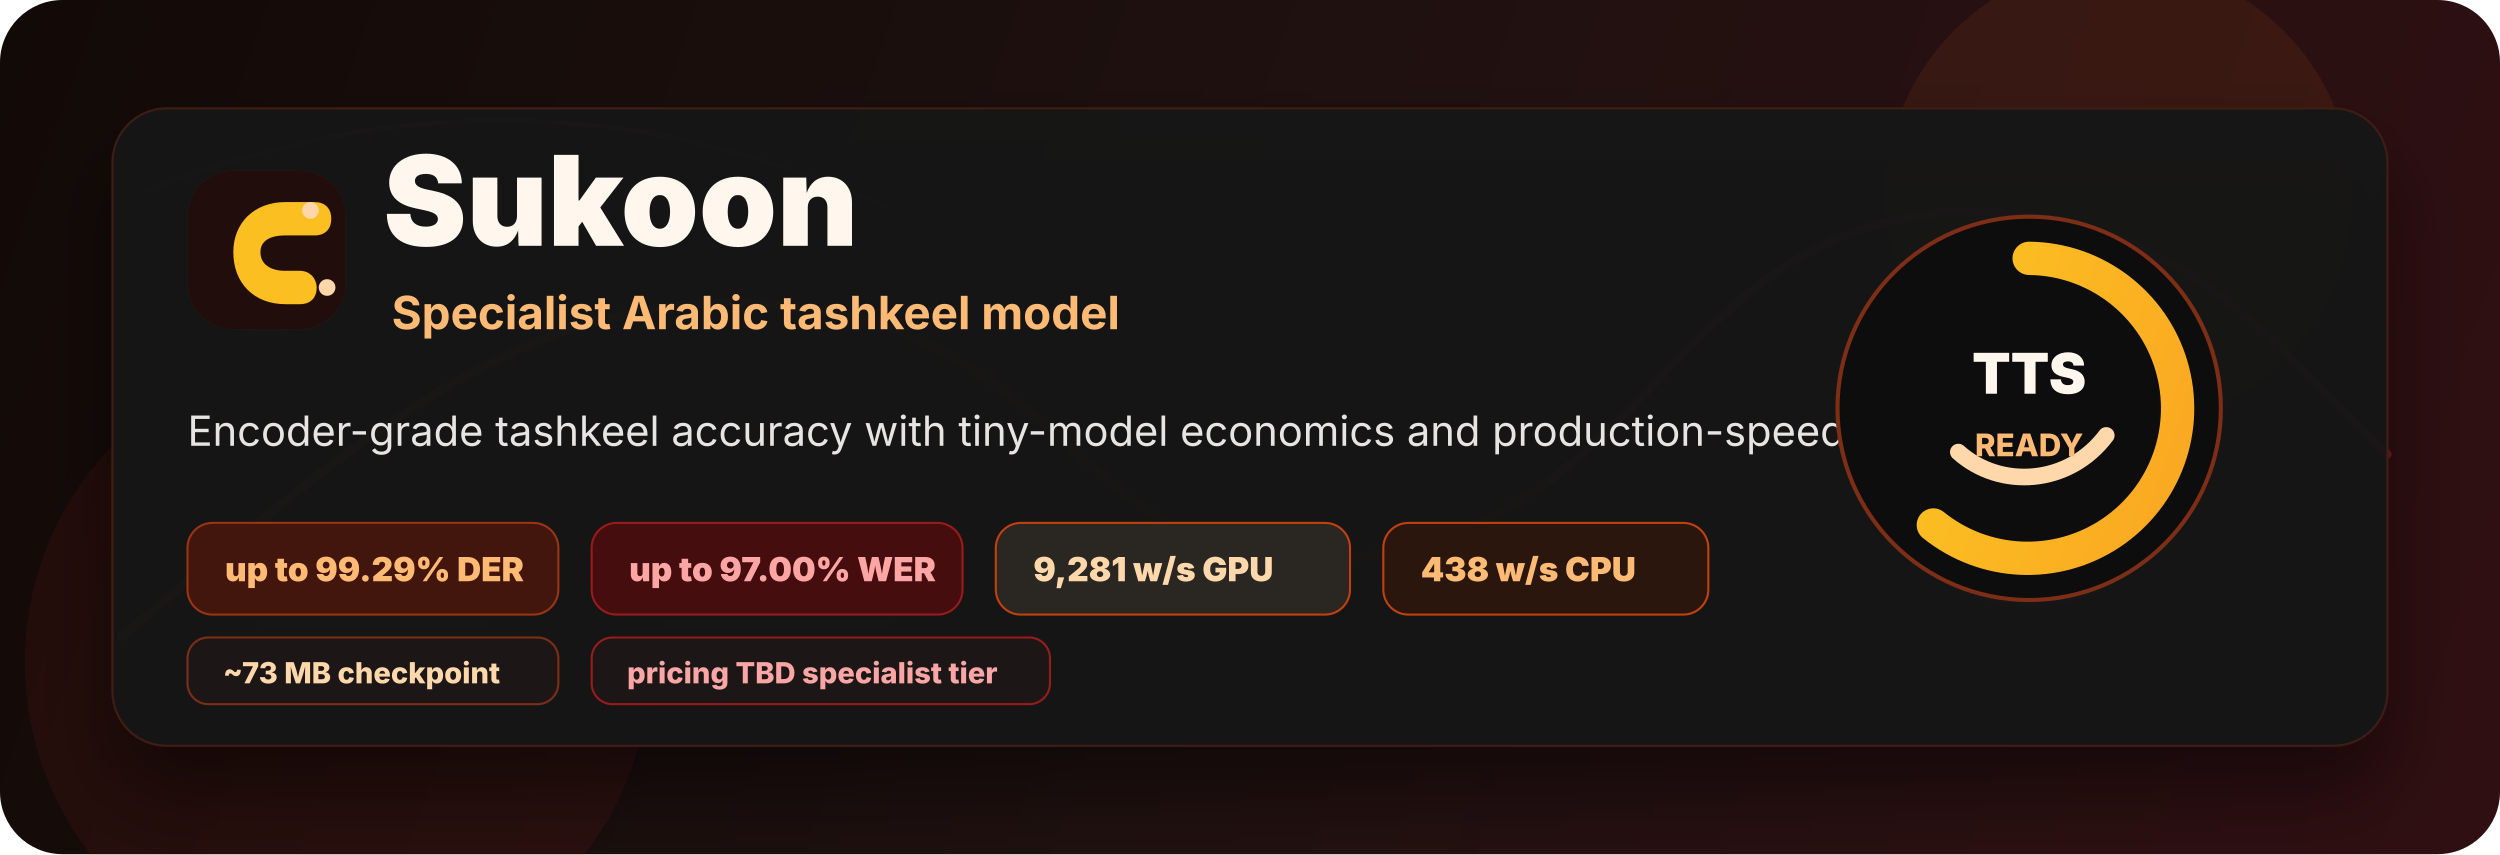
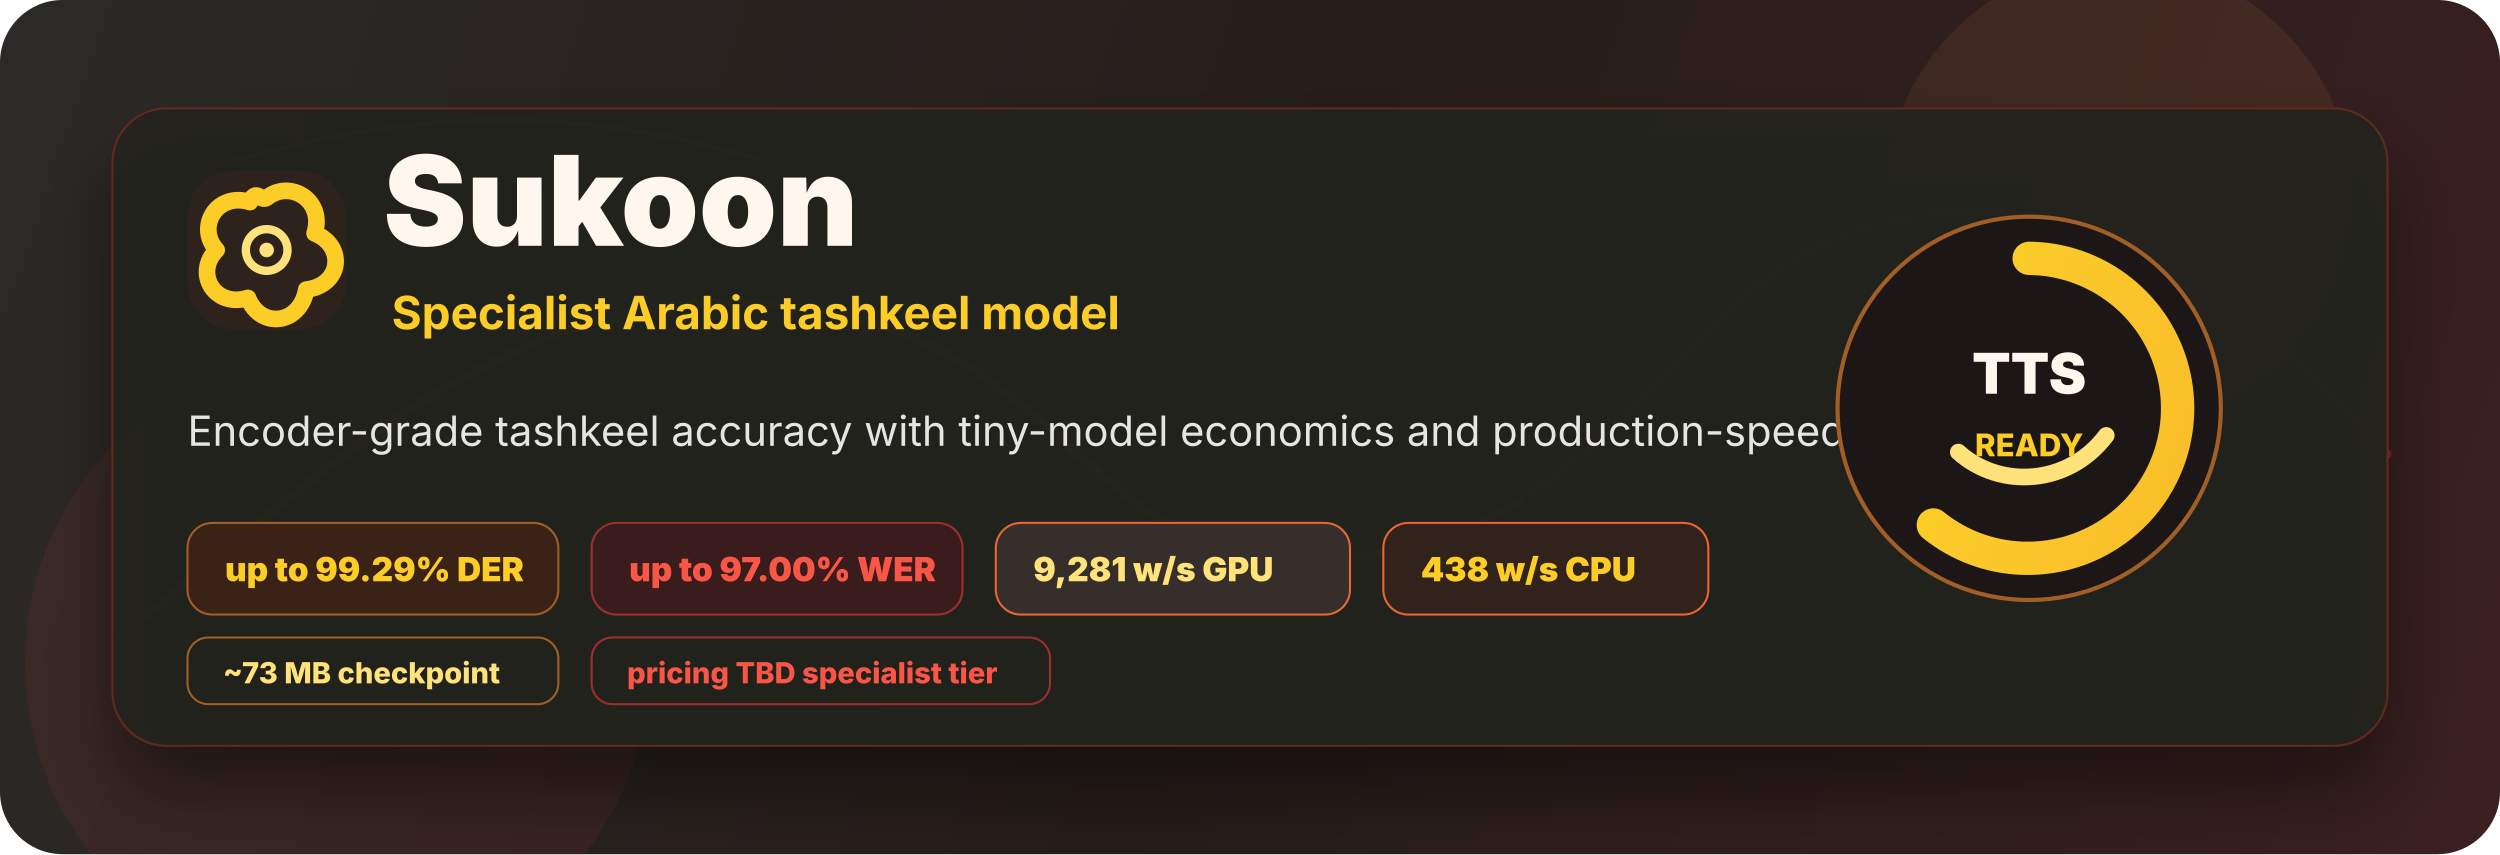
<svg xmlns="http://www.w3.org/2000/svg" width="1200" height="410" viewBox="0 0 1200 410" fill="none" role="img" aria-labelledby="title desc">
  <defs>
    <linearGradient id="bg" x1="0" y1="0" x2="1200" y2="410" gradientUnits="userSpaceOnUse">
-       <stop stop-color="#120A07" />
-       <stop offset="0.5" stop-color="#1F1110" />
-       <stop offset="1" stop-color="#300F12" />
+       <stop stop-color="#2C2A28" />
+       <stop offset="0.5" stop-color="#261D1A" />
+       <stop offset="1" stop-color="#3B2022" />
    </linearGradient>
    <linearGradient id="hot" x1="80" y1="49" x2="1018" y2="354" gradientUnits="userSpaceOnUse">
-       <stop stop-color="#FBBF24" />
-       <stop offset="0.43" stop-color="#F97316" />
-       <stop offset="1" stop-color="#DC2626" />
+       <stop stop-color="#FBCD28" />
+       <stop offset="0.43" stop-color="#F59D32" />
+       <stop offset="1" stop-color="#E53646" />
    </linearGradient>
    <filter id="shadow" x="-20%" y="-20%" width="140%" height="140%">
      <feDropShadow dx="0" dy="22" stdDeviation="18" flood-color="#000000" flood-opacity="0.45" />
    </filter>
  </defs>
  <rect width="1200" height="410" rx="30" fill="url(#bg)" />
  <path d="M58 306C176 207 262 127 394 149C519 170 525 285 654 267C794 248 803 110 937 102C1044 96 1096 171 1146 218" stroke="url(#hot)" stroke-width="4" stroke-linecap="round" opacity="0.42" />
-   <path d="M69 92C201 41 313 50 425 99" stroke="#FB923C" stroke-width="2" stroke-linecap="round" opacity="0.22" />
-   <circle cx="1017" cy="94" r="112" fill="#F97316" opacity="0.08" />
-   <circle cx="162" cy="318" r="150" fill="#DC2626" opacity="0.08" />
+   <path d="M69 92C201 41 313 50 425 99" stroke="#F59D32" stroke-width="2" stroke-linecap="round" opacity="0.22" />
+   <circle cx="1017" cy="94" r="112" fill="#F59D32" opacity="0.08" />
+   <circle cx="162" cy="318" r="150" fill="#E53646" opacity="0.08" />
  <g filter="url(#shadow)">
-     <rect x="54" y="52" width="1092" height="306" rx="26" fill="#171717" fill-opacity="0.96" stroke="#3F1D16" />
+     <rect x="54" y="52" width="1092" height="306" rx="26" fill="#242220" fill-opacity="0.96" stroke="#5E2A1B" />
    <g transform="translate(90 82)">
-       <rect width="76" height="76" rx="22" fill="#24110C" />
-       <path d="M22 39C22 25 32 15 47 15H61C66 15 69 18 69 23C69 28 66 31 61 31H47C39 31 35 34 35 39C35 45 40 48 47 48H54C59 48 62 52 62 56C62 61 59 64 54 64H47C32 64 22 54 22 39Z" fill="url(#hot)" />
-       <circle cx="59" cy="19" r="4" fill="#FED7AA" />
-       <circle cx="67" cy="56" r="4" fill="#FED7AA" />
+       <rect width="76" height="76" rx="22" fill="#2D211D" />
+       <path d="M38 13C49 4 66 14 61 30C76 36 74 55 57 57C54 74 35 76 29 61C13 66 3 49 14 38C4 27 14 10 30 15C33 8 35 15 38 13Z" fill="none" stroke="url(#hot)" stroke-width="8" stroke-linecap="round" stroke-linejoin="round" />
+       <circle cx="38" cy="38" r="10" fill="none" stroke="#FFE27A" stroke-width="4" />
+       <circle cx="38" cy="38" r="3.5" fill="#FFE27A" />
    </g>
    <text x="184" y="118" font-family="Inter, Segoe UI, Arial, sans-serif" font-size="60" font-weight="900" fill="#FFF7ED">Sukoon</text>
-     <text x="188" y="158" font-family="Inter, Segoe UI, Arial, sans-serif" font-size="22" font-weight="700" fill="#FDBA74">Specialist Arabic tashkeel model</text>
+     <text x="188" y="158" font-family="Inter, Segoe UI, Arial, sans-serif" font-size="22" font-weight="700" fill="#FBCD28">Specialist Arabic tashkeel model</text>
    <text x="90" y="214" font-family="Inter, Segoe UI, Arial, sans-serif" font-size="20" fill="#E7E5E4">Encoder-grade tashkeel accuracy with tiny-model economics and production-speed inference.</text>
    <g transform="translate(90 251)">
-       <rect width="178" height="44" rx="12" fill="#431407" stroke="#9A3412" />
-       <text x="18" y="28" font-family="Inter, Segoe UI, Arial, sans-serif" font-size="16" font-weight="900" fill="#FDBA74">up to 99.29% DER</text>
+       <rect width="178" height="44" rx="12" fill="#3A2018" stroke="#A15F28" />
+       <text x="18" y="28" font-family="Inter, Segoe UI, Arial, sans-serif" font-size="16" font-weight="900" fill="#FBCD28">up to 99.29% DER</text>
    </g>
    <g transform="translate(284 251)">
-       <rect width="178" height="44" rx="12" fill="#450A0A" stroke="#991B1B" />
-       <text x="18" y="28" font-family="Inter, Segoe UI, Arial, sans-serif" font-size="16" font-weight="900" fill="#FCA5A5">up to 97.00% WER</text>
+       <rect width="178" height="44" rx="12" fill="#3A1D1D" stroke="#9C2E2F" />
+       <text x="18" y="28" font-family="Inter, Segoe UI, Arial, sans-serif" font-size="16" font-weight="900" fill="#FA5746">up to 97.00% WER</text>
    </g>
    <g transform="translate(478 251)">
-       <rect width="170" height="44" rx="12" fill="#292524" stroke="#C2410C" />
-       <text x="18" y="28" font-family="Inter, Segoe UI, Arial, sans-serif" font-size="16" font-weight="900" fill="#FED7AA">9,281 w/s GPU</text>
+       <rect width="170" height="44" rx="12" fill="#342F2B" stroke="#E76635" />
+       <text x="18" y="28" font-family="Inter, Segoe UI, Arial, sans-serif" font-size="16" font-weight="900" fill="#FFE27A">9,281 w/s GPU</text>
    </g>
    <g transform="translate(664 251)">
-       <rect width="156" height="44" rx="12" fill="#2B170D" stroke="#C2410C" />
-       <text x="18" y="28" font-family="Inter, Segoe UI, Arial, sans-serif" font-size="16" font-weight="900" fill="#FDBA74">438 w/s CPU</text>
+       <rect width="156" height="44" rx="12" fill="#33221A" stroke="#E76635" />
+       <text x="18" y="28" font-family="Inter, Segoe UI, Arial, sans-serif" font-size="16" font-weight="900" fill="#FBCD28">438 w/s CPU</text>
    </g>
    <g transform="translate(90 306)">
-       <rect width="178" height="32" rx="10" fill="#1C1917" stroke="#7C2D12" />
-       <text x="17" y="22" font-family="Inter, Segoe UI, Arial, sans-serif" font-size="14" font-weight="800" fill="#FED7AA">~73 MB checkpoint</text>
+       <rect width="178" height="32" rx="10" fill="#24201D" stroke="#A15F28" />
+       <text x="17" y="22" font-family="Inter, Segoe UI, Arial, sans-serif" font-size="14" font-weight="800" fill="#FFE27A">~73 MB checkpoint</text>
    </g>
    <g transform="translate(284 306)">
-       <rect width="220" height="32" rx="10" fill="#1C1917" stroke="#991B1B" />
-       <text x="17" y="22" font-family="Inter, Segoe UI, Arial, sans-serif" font-size="14" font-weight="800" fill="#FCA5A5">pricing TBD specialist tier</text>
+       <rect width="220" height="32" rx="10" fill="#24201D" stroke="#9C2E2F" />
+       <text x="17" y="22" font-family="Inter, Segoe UI, Arial, sans-serif" font-size="14" font-weight="800" fill="#FA5746">pricing TBD specialist tier</text>
    </g>
    <g transform="translate(866 88)">
-       <circle cx="108" cy="108" r="92" fill="#09090B" stroke="#7C2D12" stroke-width="2" />
+       <circle cx="108" cy="108" r="92" fill="#1A1716" stroke="#A15F28" stroke-width="2" />
      <path d="M108 36A72 72 0 1 1 62 164" stroke="url(#hot)" stroke-width="16" stroke-linecap="round" />
-       <path d="M74 129C94 147 127 145 145 121" stroke="#FED7AA" stroke-width="8" stroke-linecap="round" />
+       <path d="M74 129C94 147 127 145 145 121" stroke="#FFE27A" stroke-width="8" stroke-linecap="round" />
      <text x="108" y="101" text-anchor="middle" font-family="Inter, Segoe UI, Arial, sans-serif" font-size="27" font-weight="900" fill="#FFF7ED">TTS</text>
-       <text x="108" y="131" text-anchor="middle" font-family="Inter, Segoe UI, Arial, sans-serif" font-size="15" font-weight="800" fill="#FDBA74">READY</text>
+       <text x="108" y="131" text-anchor="middle" font-family="Inter, Segoe UI, Arial, sans-serif" font-size="15" font-weight="800" fill="#FBCD28">READY</text>
    </g>
  </g>
</svg>
